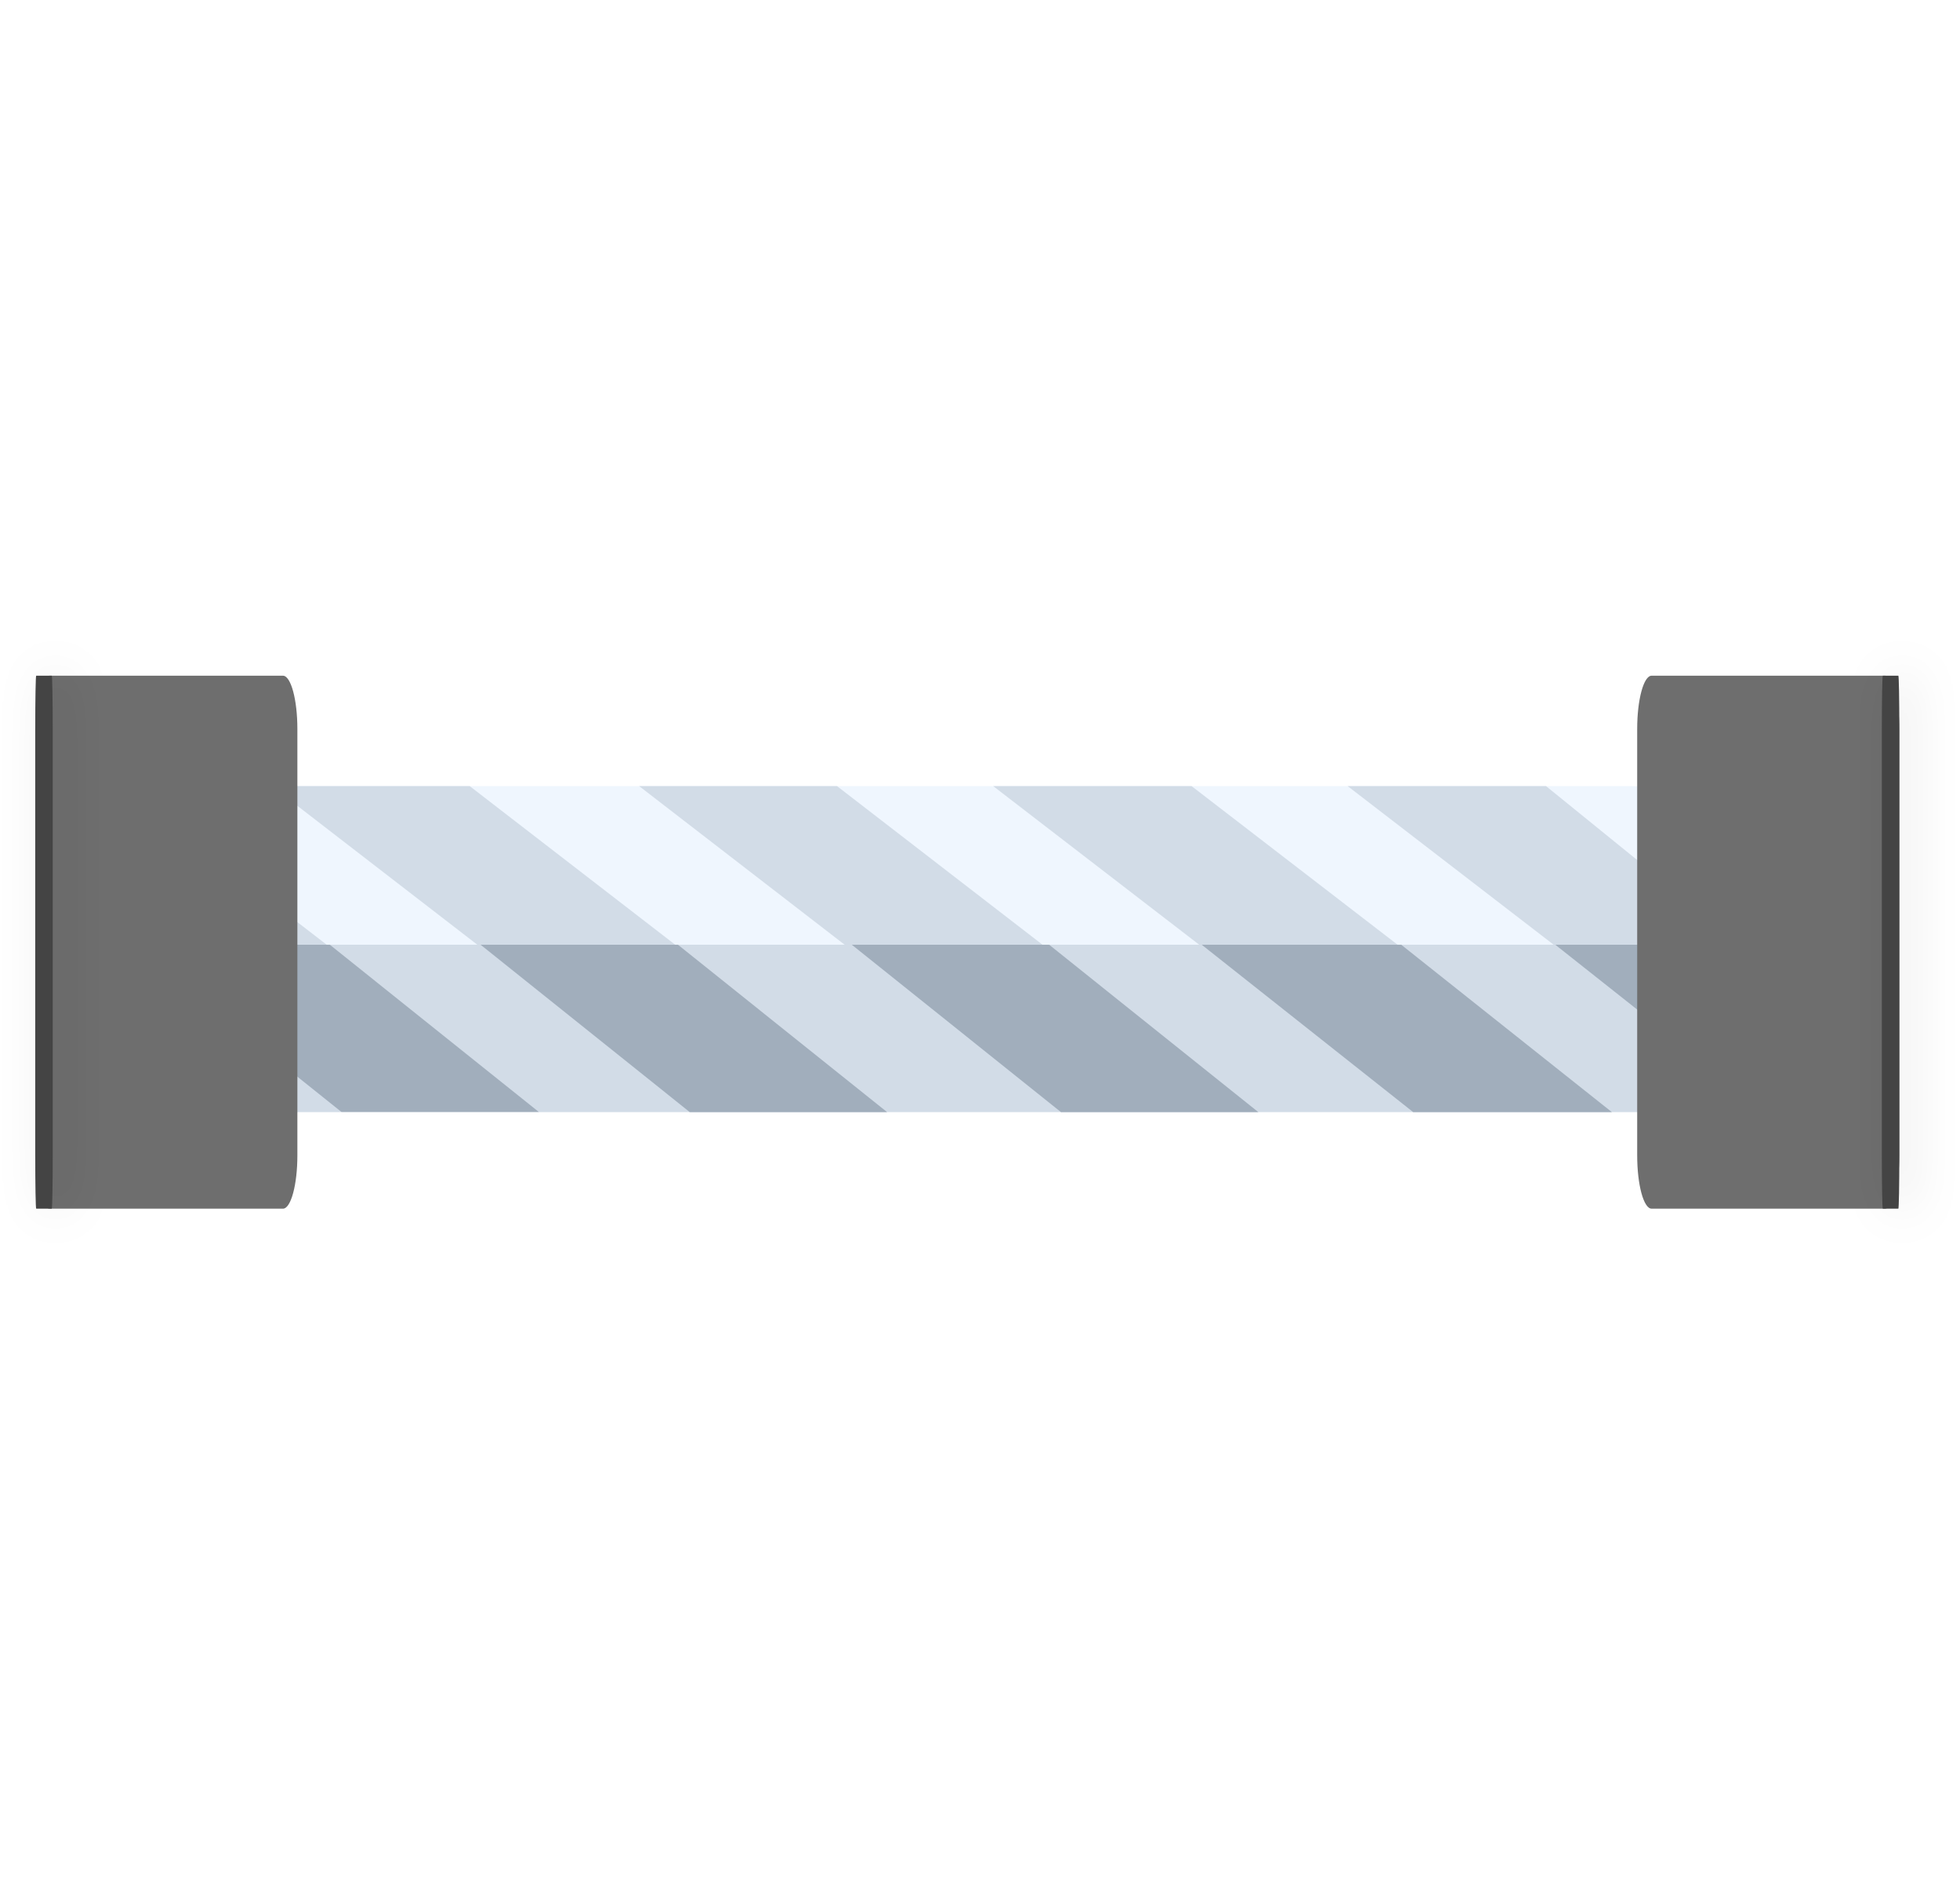
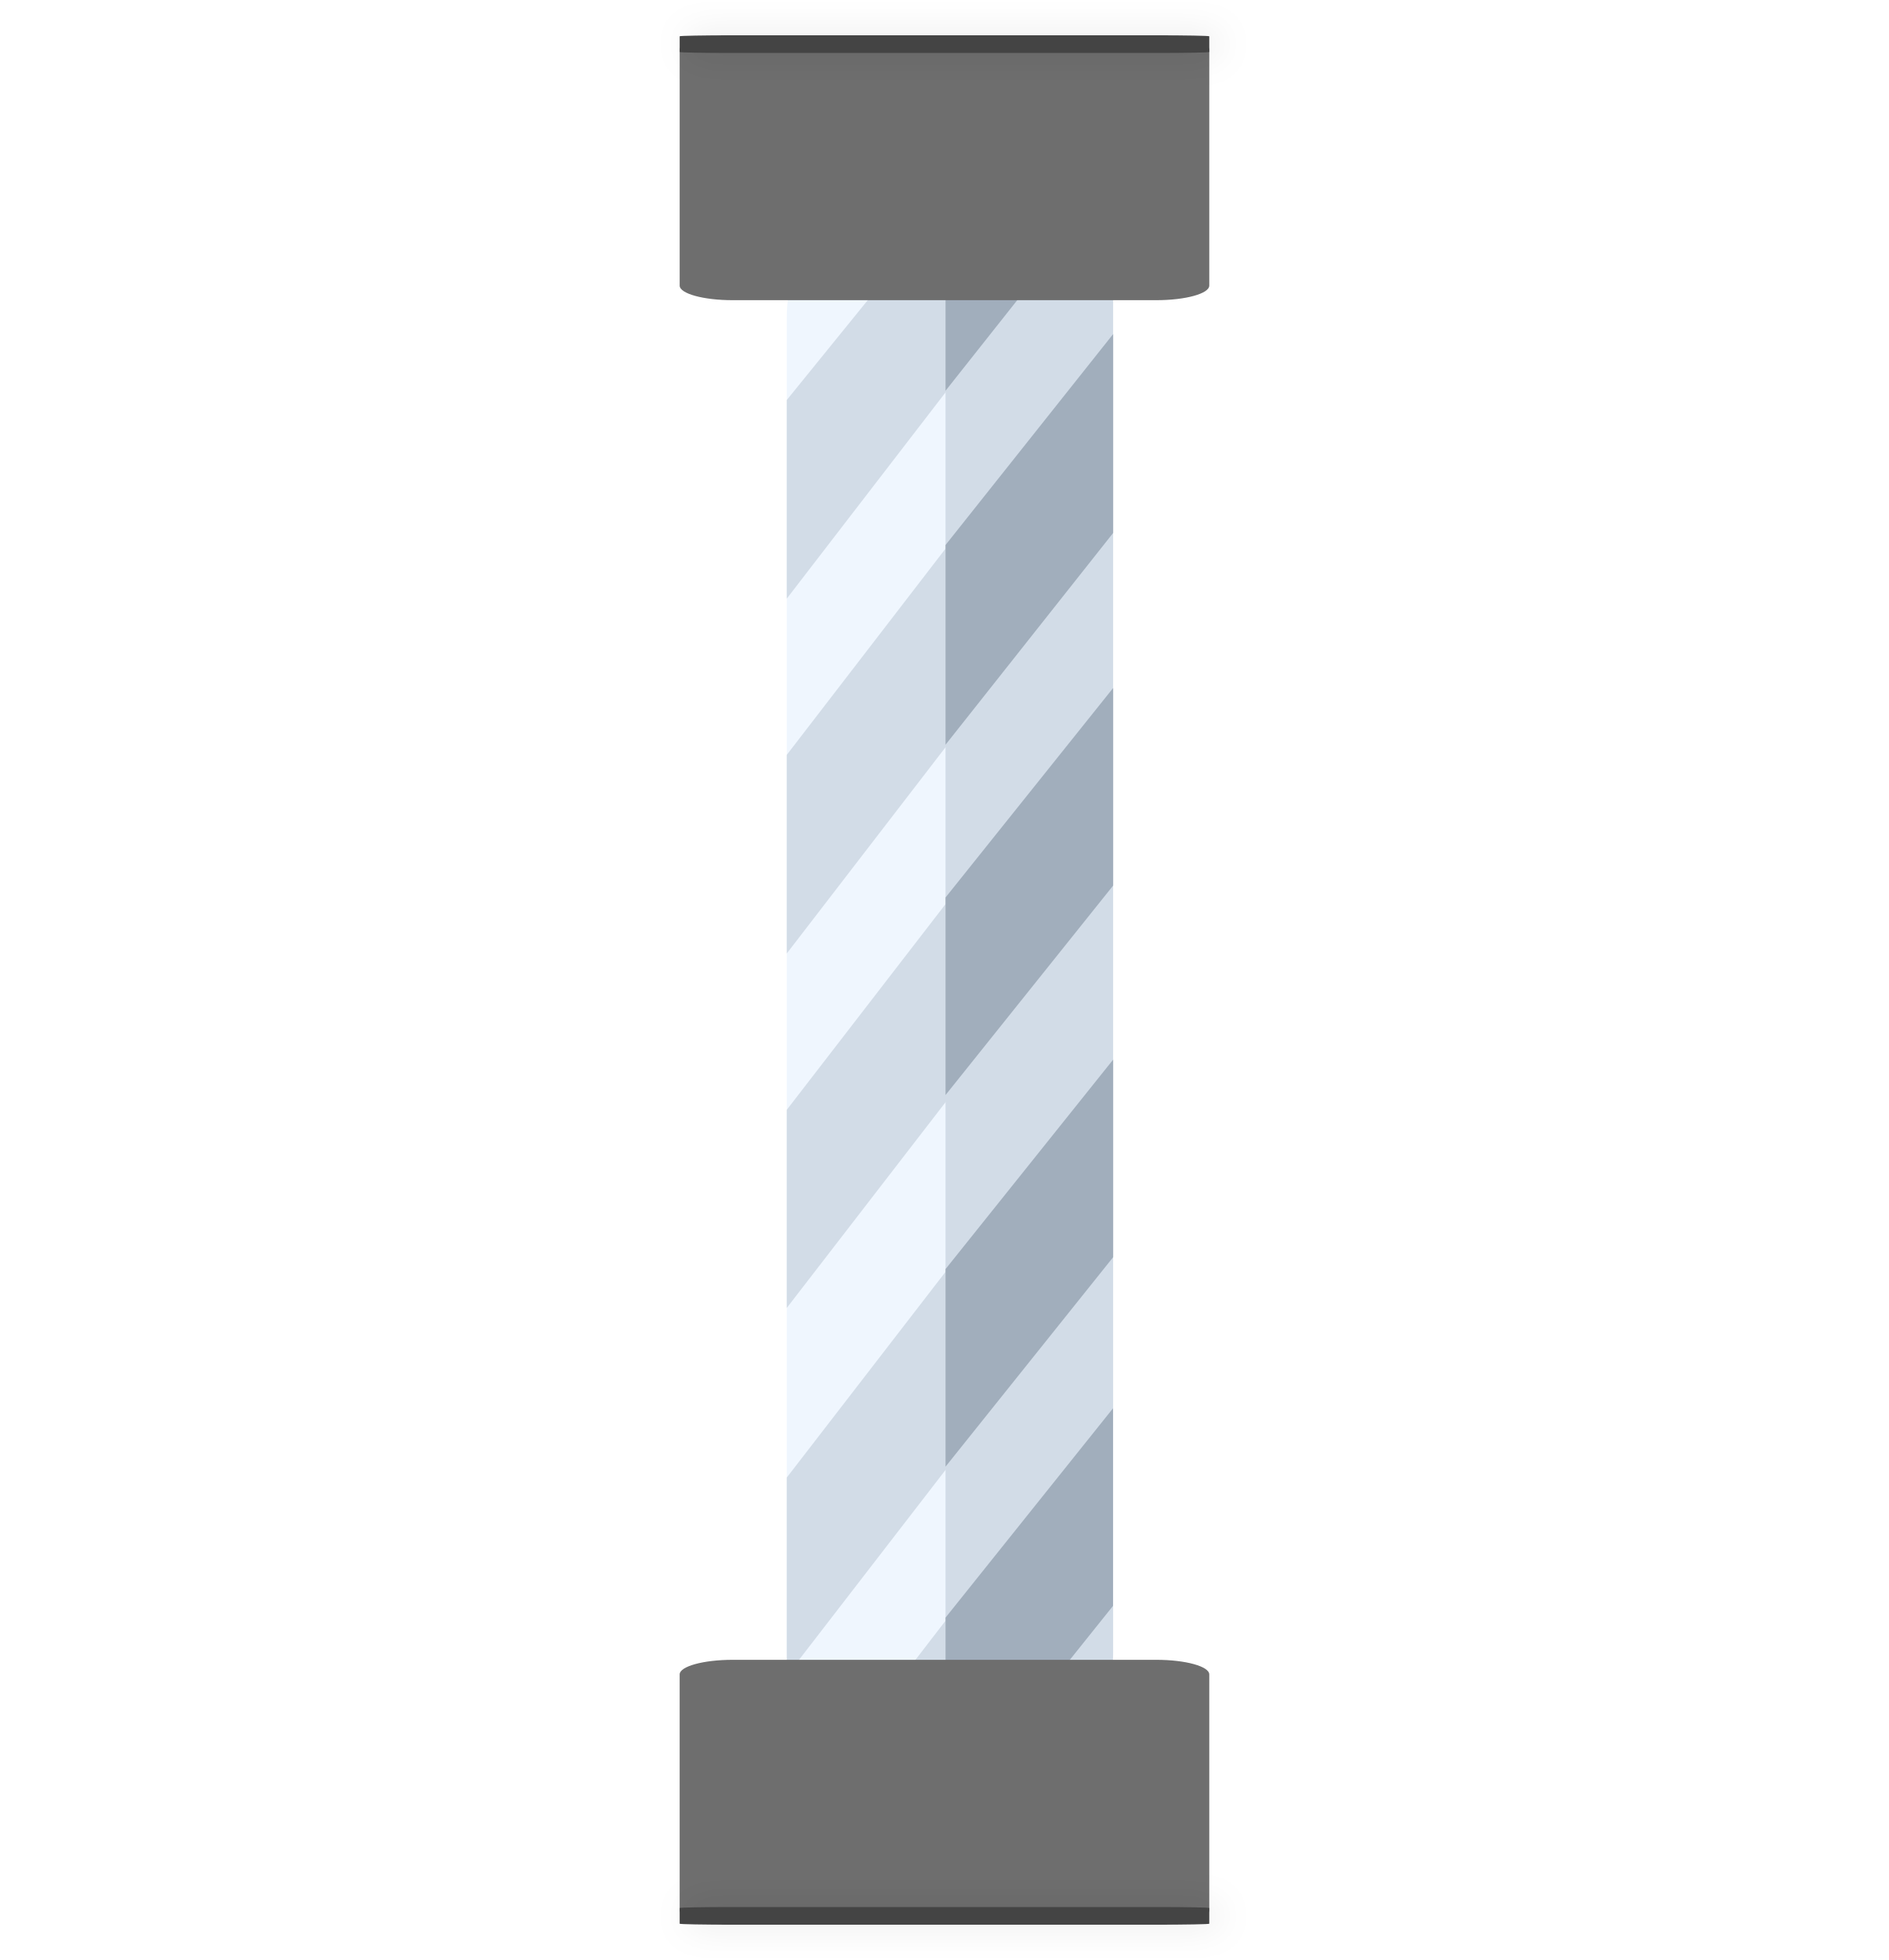
- <svg xmlns="http://www.w3.org/2000/svg" width="170" height="164" viewBox="0 0 170 164" fill="none">
-   <path d="M76.376 96.273L82.415 96.273L98.182 96.273L122.619 96.273L131.76 96.273L143.937 95.976C146.855 95.308 148.936 93.597 148.936 91.59L148.936 72.862C148.936 70.277 145.483 68.18 141.229 68.18L98.182 68.18L88.076 68.18L76.376 68.18L51.939 68.18L41.571 68.18L30.133 68.18L25.622 68.18C21.367 68.18 17.915 70.277 17.915 72.862L17.915 91.59C17.915 94.175 21.367 96.273 25.622 96.273L76.376 96.273Z" fill="#EFF6FE" />
-   <path d="M76.408 96.462L84.878 96.462L98.227 96.462L122.677 96.462L126.958 96.462L144.026 96.462C146.946 95.772 149.009 93.696 149.009 91.621L149.009 81.938L17.915 81.938L17.915 91.621C17.915 94.293 21.369 96.462 25.626 96.462L76.408 96.462Z" fill="#D2DCE7" />
-   <path d="M91.828 96.273L108.99 96.273L72.595 68.18L55.433 68.18L91.828 96.273Z" fill="#D2DCE7" />
-   <path d="M59.969 96.273L77.132 96.273L40.736 68.18L23.574 68.18L59.969 96.273Z" fill="#D2DCE7" />
-   <path d="M122.628 96.273L137.312 96.273C138.062 96.273 138.784 96.167 139.449 95.976L103.347 68.18L86.142 68.18L122.628 96.273Z" fill="#D2DCE7" />
-   <path d="M153.372 96.273L150.462 86.603C151.212 86.603 150.273 82.035 150.938 81.844L134.091 68.18L116.885 68.18L153.372 96.273Z" fill="#D2DCE7" />
-   <path d="M92.026 96.462L109.143 96.462L90.994 81.938L73.877 81.938L92.026 96.462Z" fill="#A1AEBC" />
-   <path d="M59.83 96.462L76.946 96.462L58.797 81.938L41.681 81.938L59.83 96.462Z" fill="#A1AEBC" />
-   <mask id="mask0" mask-type="alpha" maskUnits="userSpaceOnUse" x="17" y="68" width="133" height="29">
-     <path d="M76.376 96.273L82.415 96.273L98.182 96.273L122.619 96.273L126.385 92.702L143.937 95.976C146.855 95.308 148.936 93.597 148.936 91.59L148.936 72.862C148.936 70.277 145.483 68.18 141.229 68.18L98.182 68.18L88.076 68.18L76.376 68.18L51.939 68.18L41.571 68.18L30.133 68.18L25.622 68.18C21.367 68.18 17.915 70.277 17.915 72.862L17.915 91.59C17.915 94.175 21.367 96.273 25.622 96.273L76.376 96.273Z" fill="#EFF6FE" />
-     <path d="M76.409 96.462L84.879 96.462L98.228 96.462L122.678 96.462L126.959 96.462L144.008 96.156C146.928 95.465 149.01 93.696 149.01 91.621L149.01 81.938L17.916 81.938L17.916 91.621C17.916 94.293 21.37 96.462 25.627 96.462L76.409 96.462Z" fill="#D2DCE7" />
+ <svg xmlns="http://www.w3.org/2000/svg" width="214" height="222" viewBox="0 0 214 222" fill="none">
+   <path d="M125.862 120.764L125.862 112.869L125.862 92.255L125.862 60.308L125.862 48.358L125.474 32.438C124.601 28.622 122.364 25.902 119.74 25.902L95.255 25.902C91.877 25.902 89.134 30.416 89.134 35.978L89.134 92.255L89.134 105.467L89.134 120.764L89.134 152.711L89.134 166.266L89.134 181.22L89.134 187.117C89.134 192.679 91.877 197.193 95.255 197.193L119.74 197.193C123.119 197.193 125.862 192.679 125.862 187.117L125.862 120.764Z" fill="#EFF6FE" />
+   <path d="M126.11 120.721L126.11 109.649L126.11 92.197L126.11 60.232L126.11 54.636L126.11 32.322C125.207 28.504 122.493 25.807 119.78 25.807L107.121 25.807L107.121 197.193L119.78 197.193C123.274 197.193 126.11 192.677 126.11 187.112L126.11 120.721Z" fill="#D2DCE7" />
+   <path d="M125.862 100.563L125.862 78.126L89.134 125.707L89.134 148.145L125.862 100.563Z" fill="#D2DCE7" />
+   <path d="M125.862 142.214L125.862 119.777L89.134 167.358L89.134 189.795L125.862 142.214Z" fill="#D2DCE7" />
+   <path d="M125.862 60.296L125.862 41.099C125.862 40.118 125.723 39.175 125.474 38.306L89.134 85.503L89.134 107.996L125.862 60.296Z" fill="#D2DCE7" />
+   <path d="M125.862 20.104L113.22 23.908C113.22 22.928 107.248 24.155 106.999 23.286L89.134 45.311L89.134 67.805L125.862 20.104Z" fill="#D2DCE7" />
+   <path d="M126.11 100.304L126.11 77.927L107.121 101.654L107.121 124.031L126.11 100.304Z" fill="#A1AEBC" />
+   <path d="M126.11 142.396L126.11 120.019L107.121 143.746L107.121 166.123L126.11 142.396Z" fill="#A1AEBC" />
+   <mask id="mask0" mask-type="alpha" maskUnits="userSpaceOnUse" x="89" y="25" width="38" height="173">
+     <path d="M125.928 121.365L125.928 113.47L125.928 92.857L125.928 60.91L121.26 55.986L125.54 33.039C124.667 29.224 122.431 26.503 119.807 26.503L95.322 26.503C91.943 26.503 89.201 31.017 89.201 36.579L89.201 92.857L89.201 106.069L89.201 121.365L89.201 153.313L89.201 166.867L89.201 181.821L89.201 187.719C89.201 193.281 91.943 197.795 95.322 197.795L119.807 197.795C123.186 197.795 125.928 193.281 125.928 187.719L125.928 121.365Z" fill="#EFF6FE" />
+     <path d="M126.11 120.721L126.11 109.649L126.11 92.197L126.11 60.232L126.11 54.636L125.709 32.346C124.806 28.529 122.493 25.807 119.78 25.807L107.121 25.807L107.121 197.193L119.78 197.193C123.274 197.193 126.11 192.677 126.11 187.112L126.11 120.721Z" fill="#D2DCE7" />
  </mask>
  <g mask="url(#mask0)">
-     <path d="M29.778 96.273L46.941 96.273L23.889 78.514L23.889 88.982L29.778 96.273Z" fill="#D2DCE7" />
-     <path d="M29.636 96.462L46.752 96.462L28.604 81.938L11.487 81.938L29.636 96.462Z" fill="#A1AEBC" />
+     <path d="M125.862 181.686L125.862 159.248L102.645 189.385L116.331 189.385L125.862 181.686Z" fill="#D2DCE7" />
+     <path d="M126.11 181.871L126.11 159.494L107.121 183.221L107.121 205.598L126.11 181.871Z" fill="#A1AEBC" />
  </g>
-   <path d="M104.227 81.938L122.575 96.462L137.343 96.462C138.098 96.462 139.042 96.462 139.808 96.462L121.531 81.938L104.227 81.938Z" fill="#A1AEBC" />
-   <path d="M134.893 81.938L153.241 96.462L162.807 94.933C163.562 94.933 155.84 86.067 163.957 88.818L152.197 81.938L134.893 81.938Z" fill="#A1AEBC" />
-   <path d="M164.735 100.212L164.735 63.23C164.735 60.678 164.174 58.607 163.482 58.607L143.254 58.607C142.562 58.607 142.001 60.678 142.001 63.23L142.001 100.212C142.001 102.764 142.562 104.835 143.254 104.835L163.482 104.835C164.174 104.835 164.735 102.764 164.735 100.212V100.212Z" fill="#6E6E6E" />
+   <path d="M107.121 84.353L126.11 60.366L126.11 41.059C126.11 40.073 126.11 38.839 126.11 37.837L107.121 61.731L107.121 84.353Z" fill="#A1AEBC" />
+   <path d="M107.121 44.262L126.11 20.274L124.111 7.767C124.111 6.781 112.519 16.876 116.115 6.264L107.121 21.639L107.121 44.262Z" fill="#A1AEBC" />
+   <path d="M131 4L83.001 4C79.689 4 77.001 4.741 77.001 5.654L77.001 32.346C77.001 33.259 79.689 34 83.001 34L131 34C134.312 34 137 33.259 137 32.346L137 5.654C137 4.741 134.312 4 131 4Z" fill="#6E6E6E" />
  <g filter="url(#filter0_d)">
-     <path d="M164.737 100.212L164.737 63.23C164.737 60.678 164.699 58.607 164.653 58.607L163.305 58.607C163.259 58.607 163.221 60.678 163.221 63.23L163.221 100.212C163.221 102.764 163.259 104.835 163.305 104.835L164.653 104.835C164.699 104.835 164.737 102.764 164.737 100.212V100.212Z" fill="#444444" />
+     <path d="M131 4L83.001 4C79.689 4 77.001 4.049 77.001 4.11L77.001 5.89C77.001 5.951 79.689 6 83.001 6L131 6C134.312 6 137 5.951 137 5.89L137 4.11C137 4.049 134.312 4 131 4Z" fill="#444444" />
  </g>
-   <path d="M3.058 100.212L3.058 63.23C3.058 60.678 3.62 58.607 4.312 58.607L24.539 58.607C25.231 58.607 25.793 60.678 25.793 63.23L25.793 100.212C25.793 102.764 25.231 104.835 24.539 104.835L4.312 104.835C3.62 104.835 3.058 102.764 3.058 100.212V100.212Z" fill="#6E6E6E" />
+   <path d="M131 218L83 218C79.688 218 77 217.259 77 216.346L77 189.654C77 188.741 79.688 188 83 188L131 188C134.312 188 137 188.741 137 189.654L137 216.346C137 217.259 134.312 218 131 218Z" fill="#6E6E6E" />
  <g filter="url(#filter1_d)">
-     <path d="M3.057 100.212L3.057 63.23C3.057 60.678 3.094 58.607 3.14 58.607L4.489 58.607C4.535 58.607 4.572 60.678 4.572 63.23L4.572 100.212C4.572 102.764 4.535 104.835 4.489 104.835L3.14 104.835C3.094 104.835 3.057 102.764 3.057 100.212V100.212Z" fill="#444444" />
+     <path d="M131 218L83 218C79.688 218 77 217.951 77 217.89L77 216.11C77 216.049 79.688 216 83 216L131 216C134.312 216 137 216.049 137 216.11L137 217.89C137 217.951 134.312 218 131 218Z" fill="#444444" />
  </g>
  <defs>
-     <filter id="filter0_d" x="160.221" y="54.607" width="9.516" height="54.227" filterUnits="userSpaceOnUse" color-interpolation-filters="sRGB">
+     <filter id="filter0_d" x="74.001" y="0" width="68" height="10" filterUnits="userSpaceOnUse" color-interpolation-filters="sRGB">
      <feFlood flood-opacity="0" result="BackgroundImageFix" />
      <feColorMatrix in="SourceAlpha" type="matrix" values="0 0 0 0 0 0 0 0 0 0 0 0 0 0 0 0 0 0 127 0" />
      <feOffset dx="1" />
      <feGaussianBlur stdDeviation="2" />
      <feColorMatrix type="matrix" values="0 0 0 0 0 0 0 0 0 0 0 0 0 0 0 0 0 0 0.1 0" />
      <feBlend mode="normal" in2="BackgroundImageFix" result="effect1_dropShadow" />
      <feBlend mode="normal" in="SourceGraphic" in2="effect1_dropShadow" result="shape" />
    </filter>
-     <filter id="filter1_d" x="0.057" y="54.607" width="9.516" height="54.227" filterUnits="userSpaceOnUse" color-interpolation-filters="sRGB">
+     <filter id="filter1_d" x="74" y="212" width="68" height="10" filterUnits="userSpaceOnUse" color-interpolation-filters="sRGB">
      <feFlood flood-opacity="0" result="BackgroundImageFix" />
      <feColorMatrix in="SourceAlpha" type="matrix" values="0 0 0 0 0 0 0 0 0 0 0 0 0 0 0 0 0 0 127 0" />
      <feOffset dx="1" />
      <feGaussianBlur stdDeviation="2" />
      <feColorMatrix type="matrix" values="0 0 0 0 0 0 0 0 0 0 0 0 0 0 0 0 0 0 0.1 0" />
      <feBlend mode="normal" in2="BackgroundImageFix" result="effect1_dropShadow" />
      <feBlend mode="normal" in="SourceGraphic" in2="effect1_dropShadow" result="shape" />
    </filter>
  </defs>
</svg>
